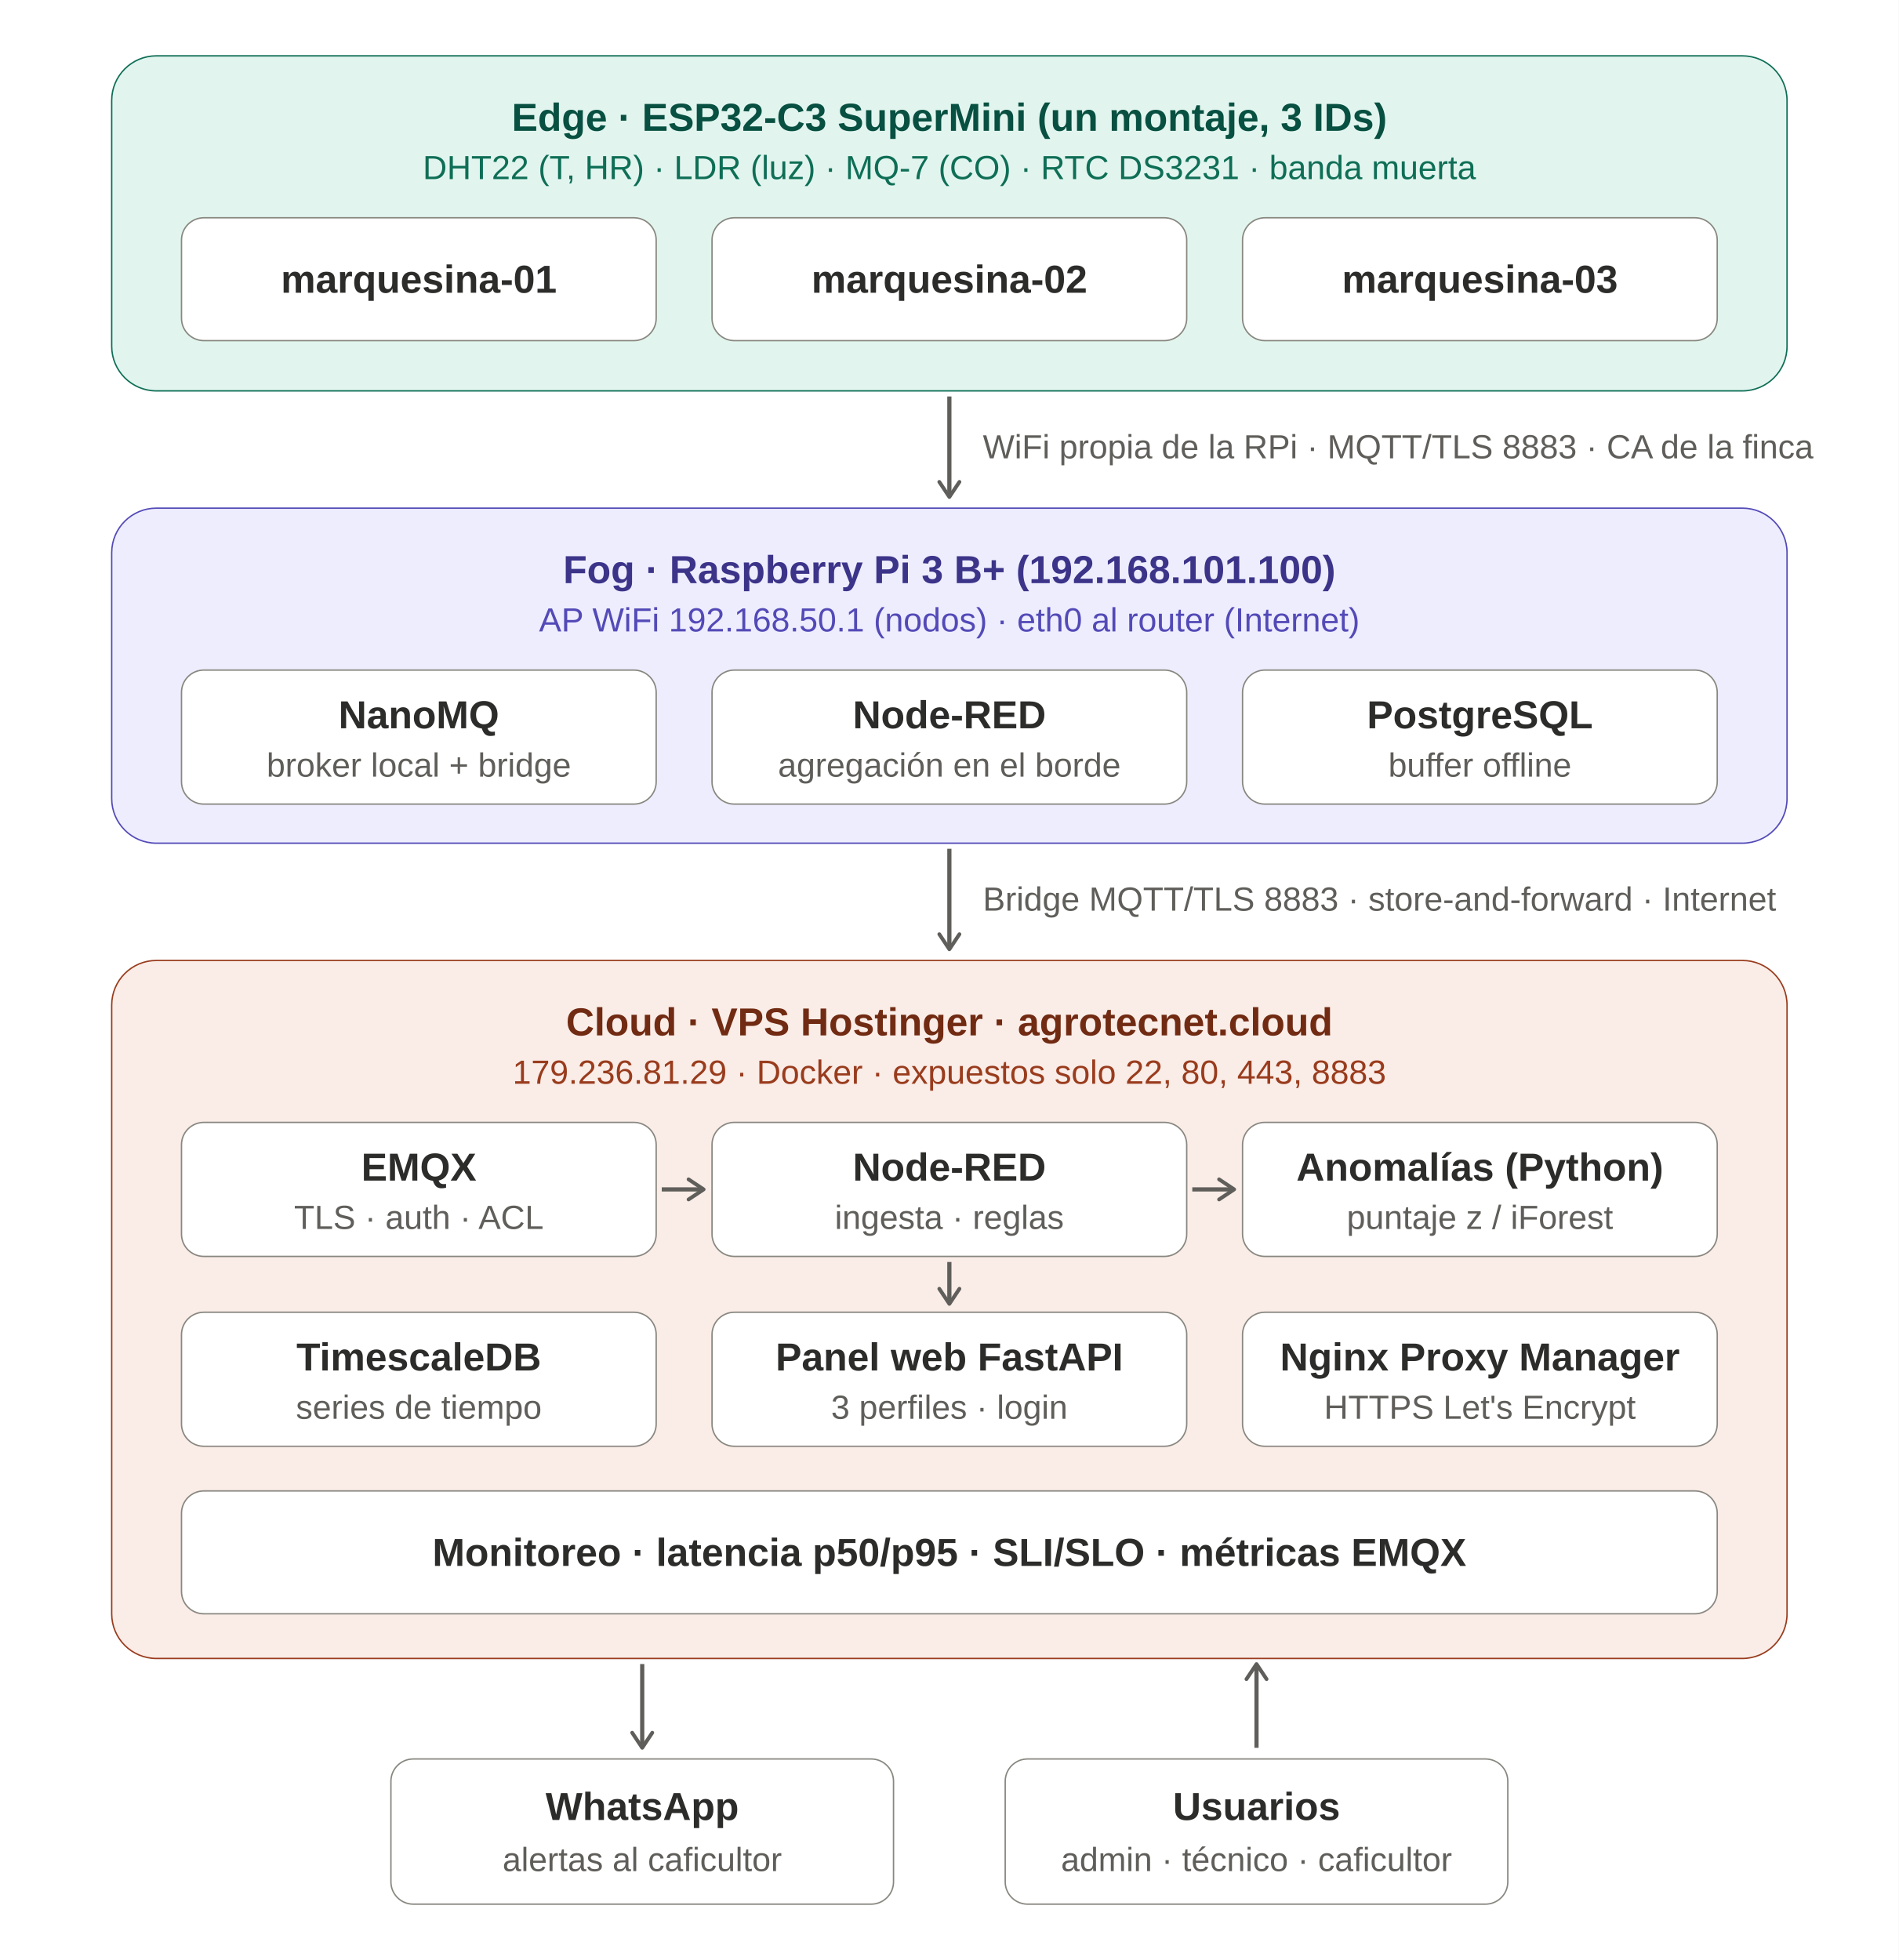
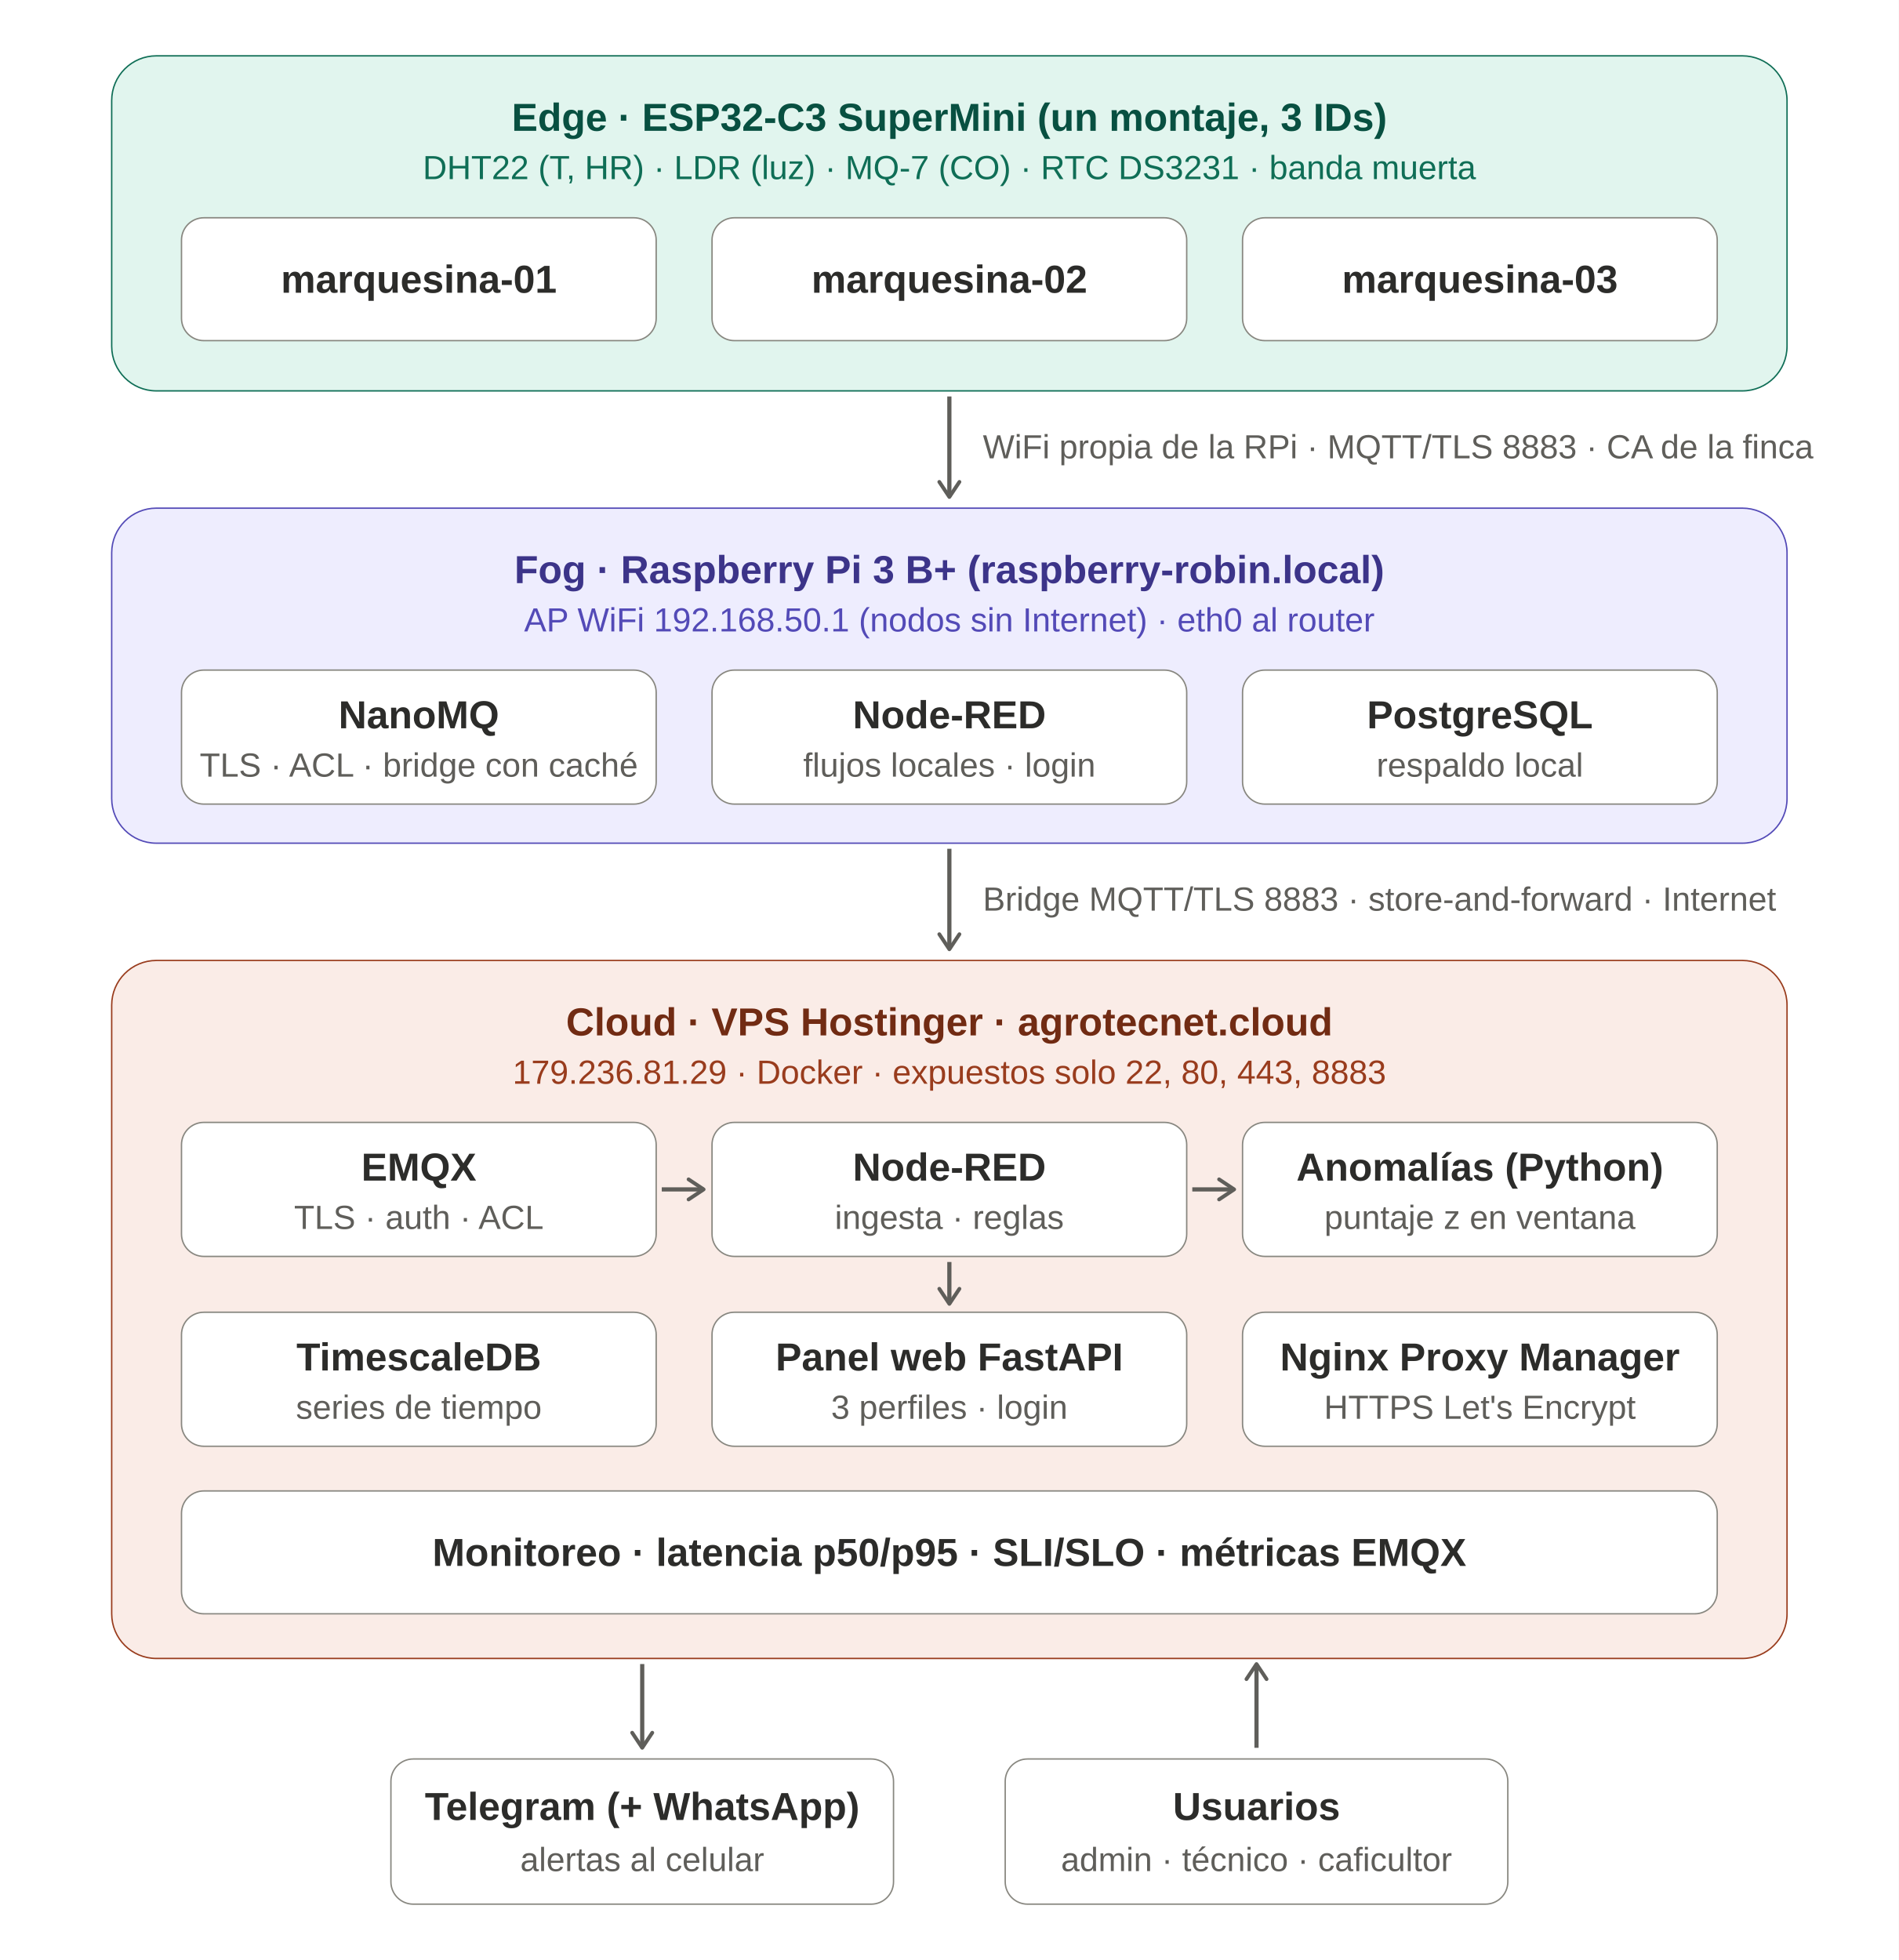
<svg xmlns="http://www.w3.org/2000/svg" width="1360" viewBox="0 0 680 702" role="img">
  <style>
text{font-family:Segoe UI,Arial,sans-serif}
.t{font-size:14px;fill:#2C2C2A}.ts{font-size:12px;fill:#5F5E5A}.th{font-size:14px;font-weight:600;fill:#2C2C2A}
.arr{stroke:#5F5E5A;stroke-width:1.5;fill:none}
.c-teal&gt;rect{fill:#E1F5EE;stroke:#0F6E56}.c-teal&gt;.th{fill:#085041}.c-teal&gt;.ts{fill:#0F6E56}
.c-purple&gt;rect{fill:#EEEDFE;stroke:#534AB7}.c-purple&gt;.th{fill:#3C3489}.c-purple&gt;.ts{fill:#534AB7}
.c-coral&gt;rect{fill:#FAECE7;stroke:#993C1D}.c-coral&gt;.th{fill:#712B13}.c-coral&gt;.ts{fill:#993C1D}
.c-gray&gt;rect{fill:#FFFFFF;stroke:#888780}.c-gray&gt;.th{fill:#2C2C2A}.c-gray&gt;.ts{fill:#5F5E5A}
</style>
  <rect width="680" height="702" fill="#FFFFFF" />
  <defs>
    <marker id="arrow" viewBox="0 0 10 10" refX="8" refY="5" markerWidth="6" markerHeight="6" orient="auto-start-reverse">
      <path d="M2 1L8 5L2 9" fill="none" stroke="context-stroke" stroke-width="1.5" stroke-linecap="round" stroke-linejoin="round" />
    </marker>
  </defs>
  <g class="c-teal">
    <rect x="40" y="20" width="600" height="120" rx="16" stroke-width="0.5" />
    <text class="th" x="340" y="42" text-anchor="middle" dominant-baseline="central">Edge · ESP32-C3 SuperMini (un montaje, 3 IDs)</text>
    <text class="ts" x="340" y="60" text-anchor="middle" dominant-baseline="central">DHT22 (T, HR) · LDR (luz) · MQ-7 (CO) · RTC DS3231 · banda muerta</text>
  </g>
  <g class="c-gray">
    <rect x="65" y="78" width="170" height="44" rx="8" stroke-width="0.5" />
    <text class="th" x="150" y="100" text-anchor="middle" dominant-baseline="central">marquesina-01</text>
  </g>
  <g class="c-gray">
    <rect x="255" y="78" width="170" height="44" rx="8" stroke-width="0.5" />
    <text class="th" x="340" y="100" text-anchor="middle" dominant-baseline="central">marquesina-02</text>
  </g>
  <g class="c-gray">
    <rect x="445" y="78" width="170" height="44" rx="8" stroke-width="0.5" />
    <text class="th" x="530" y="100" text-anchor="middle" dominant-baseline="central">marquesina-03</text>
  </g>
  <line x1="340" y1="142" x2="340" y2="178" class="arr" marker-end="url(#arrow)" />
  <text class="ts" x="352" y="160" dominant-baseline="central">WiFi propia de la RPi · MQTT/TLS 8883 · CA de la finca</text>
  <g class="c-purple">
    <rect x="40" y="182" width="600" height="120" rx="16" stroke-width="0.5" />
-     <text class="th" x="340" y="204" text-anchor="middle" dominant-baseline="central">Fog · Raspberry Pi 3 B+ (192.168.101.100)</text>
-     <text class="ts" x="340" y="222" text-anchor="middle" dominant-baseline="central">AP WiFi 192.168.50.1 (nodos) · eth0 al router (Internet)</text>
+     <text class="th" x="340" y="204" text-anchor="middle" dominant-baseline="central">Fog · Raspberry Pi 3 B+ (raspberry-robin.local)</text>
+     <text class="ts" x="340" y="222" text-anchor="middle" dominant-baseline="central">AP WiFi 192.168.50.1 (nodos sin Internet) · eth0 al router</text>
  </g>
  <g class="c-gray">
    <rect x="65" y="240" width="170" height="48" rx="8" stroke-width="0.5" />
    <text class="th" x="150" y="256" text-anchor="middle" dominant-baseline="central">NanoMQ</text>
-     <text class="ts" x="150" y="274" text-anchor="middle" dominant-baseline="central">broker local + bridge</text>
+     <text class="ts" x="150" y="274" text-anchor="middle" dominant-baseline="central">TLS · ACL · bridge con caché</text>
  </g>
  <g class="c-gray">
    <rect x="255" y="240" width="170" height="48" rx="8" stroke-width="0.5" />
    <text class="th" x="340" y="256" text-anchor="middle" dominant-baseline="central">Node-RED</text>
-     <text class="ts" x="340" y="274" text-anchor="middle" dominant-baseline="central">agregación en el borde</text>
+     <text class="ts" x="340" y="274" text-anchor="middle" dominant-baseline="central">flujos locales · login</text>
  </g>
  <g class="c-gray">
    <rect x="445" y="240" width="170" height="48" rx="8" stroke-width="0.5" />
    <text class="th" x="530" y="256" text-anchor="middle" dominant-baseline="central">PostgreSQL</text>
-     <text class="ts" x="530" y="274" text-anchor="middle" dominant-baseline="central">buffer offline</text>
+     <text class="ts" x="530" y="274" text-anchor="middle" dominant-baseline="central">respaldo local</text>
  </g>
  <line x1="340" y1="304" x2="340" y2="340" class="arr" marker-end="url(#arrow)" />
  <text class="ts" x="352" y="322" dominant-baseline="central">Bridge MQTT/TLS 8883 · store-and-forward · Internet</text>
  <g class="c-coral">
    <rect x="40" y="344" width="600" height="250" rx="16" stroke-width="0.5" />
    <text class="th" x="340" y="366" text-anchor="middle" dominant-baseline="central">Cloud · VPS Hostinger · agrotecnet.cloud</text>
    <text class="ts" x="340" y="384" text-anchor="middle" dominant-baseline="central">179.236.81.29 · Docker · expuestos solo 22, 80, 443, 8883</text>
  </g>
  <g class="c-gray">
    <rect x="65" y="402" width="170" height="48" rx="8" stroke-width="0.5" />
    <text class="th" x="150" y="418" text-anchor="middle" dominant-baseline="central">EMQX</text>
    <text class="ts" x="150" y="436" text-anchor="middle" dominant-baseline="central">TLS · auth · ACL</text>
  </g>
  <g class="c-gray">
    <rect x="255" y="402" width="170" height="48" rx="8" stroke-width="0.5" />
    <text class="th" x="340" y="418" text-anchor="middle" dominant-baseline="central">Node-RED</text>
    <text class="ts" x="340" y="436" text-anchor="middle" dominant-baseline="central">ingesta · reglas</text>
  </g>
  <g class="c-gray">
    <rect x="445" y="402" width="170" height="48" rx="8" stroke-width="0.5" />
    <text class="th" x="530" y="418" text-anchor="middle" dominant-baseline="central">Anomalías (Python)</text>
-     <text class="ts" x="530" y="436" text-anchor="middle" dominant-baseline="central">puntaje z / iForest</text>
+     <text class="ts" x="530" y="436" text-anchor="middle" dominant-baseline="central">puntaje z en ventana</text>
  </g>
  <g class="c-gray">
    <rect x="65" y="470" width="170" height="48" rx="8" stroke-width="0.5" />
    <text class="th" x="150" y="486" text-anchor="middle" dominant-baseline="central">TimescaleDB</text>
    <text class="ts" x="150" y="504" text-anchor="middle" dominant-baseline="central">series de tiempo</text>
  </g>
  <g class="c-gray">
    <rect x="255" y="470" width="170" height="48" rx="8" stroke-width="0.5" />
    <text class="th" x="340" y="486" text-anchor="middle" dominant-baseline="central">Panel web FastAPI</text>
    <text class="ts" x="340" y="504" text-anchor="middle" dominant-baseline="central">3 perfiles · login</text>
  </g>
  <g class="c-gray">
    <rect x="445" y="470" width="170" height="48" rx="8" stroke-width="0.5" />
    <text class="th" x="530" y="486" text-anchor="middle" dominant-baseline="central">Nginx Proxy Manager</text>
    <text class="ts" x="530" y="504" text-anchor="middle" dominant-baseline="central">HTTPS Let's Encrypt</text>
  </g>
  <g class="c-gray">
    <rect x="65" y="534" width="550" height="44" rx="8" stroke-width="0.5" />
    <text class="th" x="340" y="556" text-anchor="middle" dominant-baseline="central">Monitoreo · latencia p50/p95 · SLI/SLO · métricas EMQX</text>
  </g>
  <line x1="237" y1="426" x2="252" y2="426" class="arr" marker-end="url(#arrow)" />
  <line x1="427" y1="426" x2="442" y2="426" class="arr" marker-end="url(#arrow)" />
  <line x1="340" y1="452" x2="340" y2="467" class="arr" marker-end="url(#arrow)" />
  <line x1="230" y1="596" x2="230" y2="626" class="arr" marker-end="url(#arrow)" />
  <line x1="450" y1="626" x2="450" y2="596" class="arr" marker-end="url(#arrow)" />
  <g class="c-gray">
    <rect x="140" y="630" width="180" height="52" rx="8" stroke-width="0.5" />
-     <text class="th" x="230" y="647" text-anchor="middle" dominant-baseline="central">WhatsApp</text>
-     <text class="ts" x="230" y="666" text-anchor="middle" dominant-baseline="central">alertas al caficultor</text>
+     <text class="th" x="230" y="647" text-anchor="middle" dominant-baseline="central">Telegram (+ WhatsApp)</text>
+     <text class="ts" x="230" y="666" text-anchor="middle" dominant-baseline="central">alertas al celular</text>
  </g>
  <g class="c-gray">
    <rect x="360" y="630" width="180" height="52" rx="8" stroke-width="0.5" />
    <text class="th" x="450" y="647" text-anchor="middle" dominant-baseline="central">Usuarios</text>
    <text class="ts" x="450" y="666" text-anchor="middle" dominant-baseline="central">admin · técnico · caficultor</text>
  </g>
</svg>
